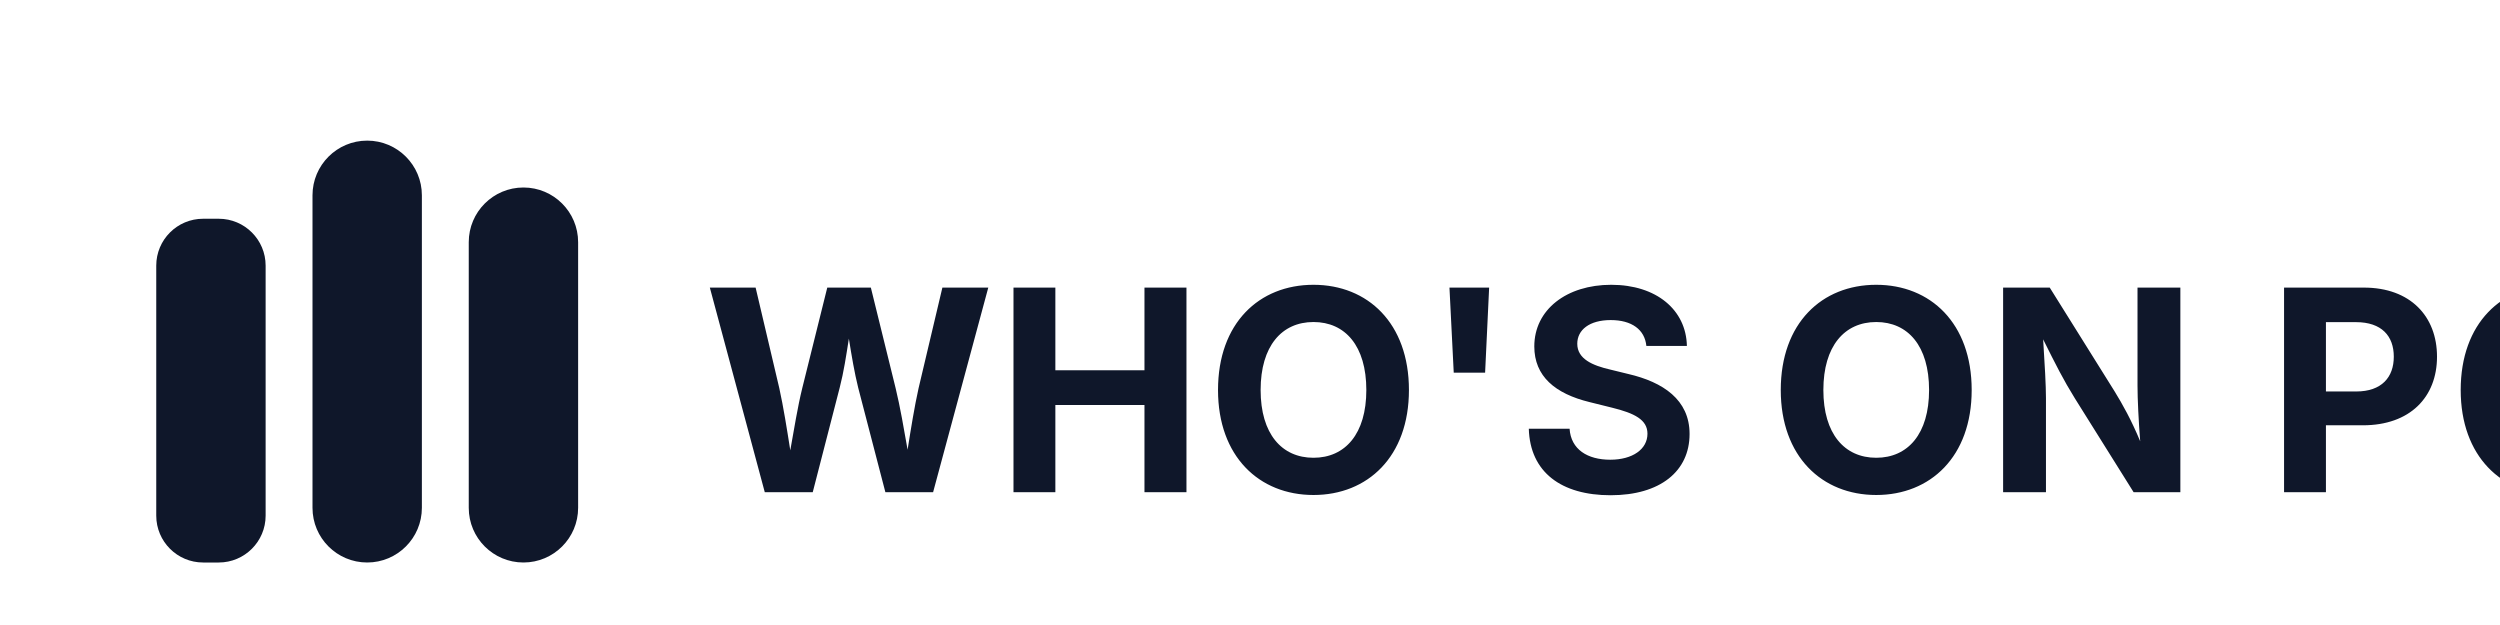
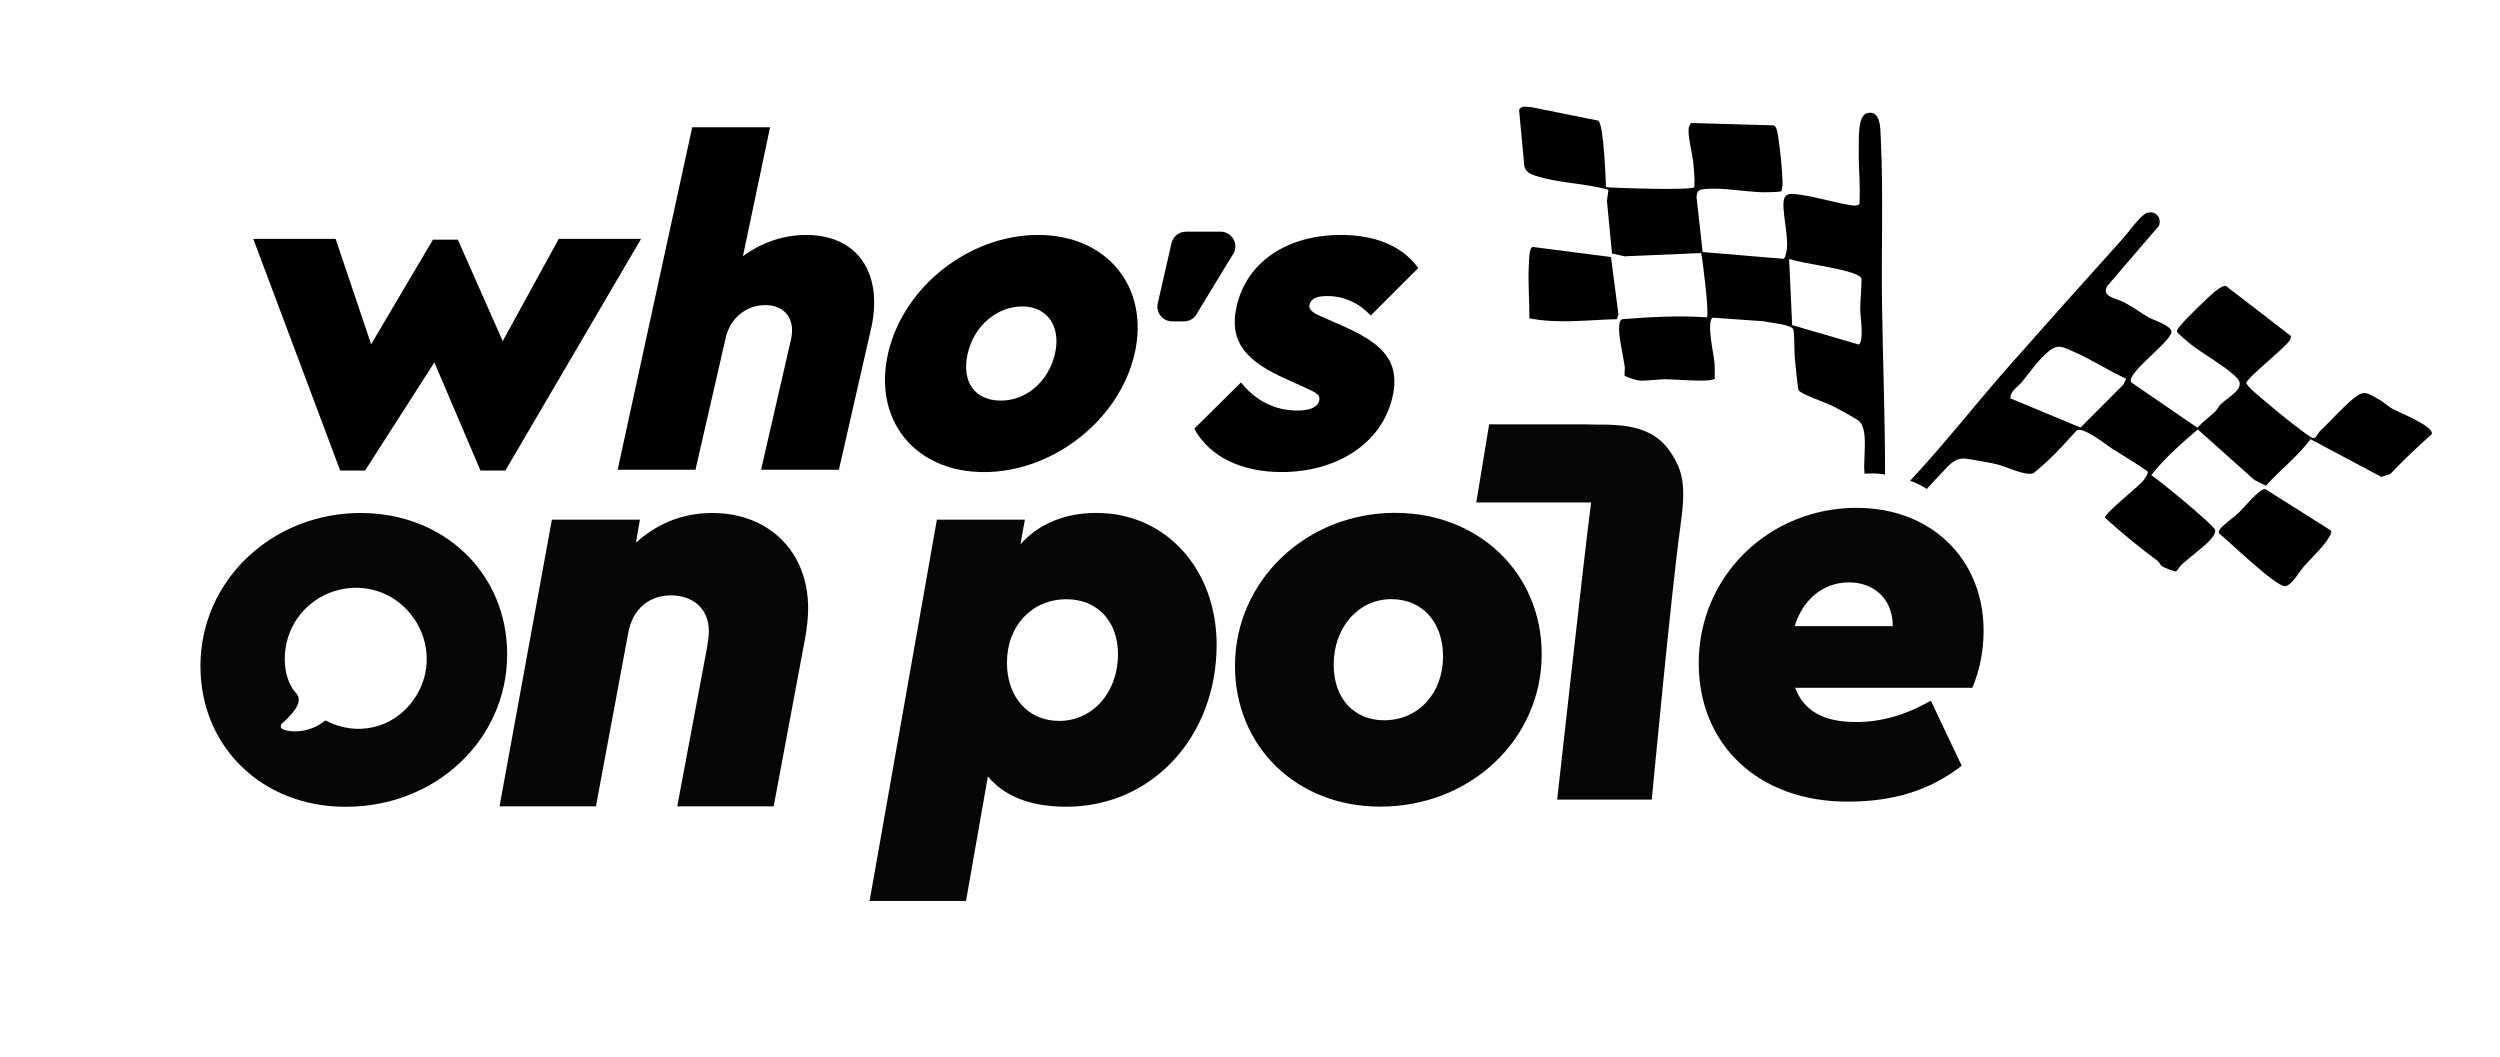
- <svg xmlns="http://www.w3.org/2000/svg" viewBox="0 0 320 80" role="img" aria-label="Who's on Pole logo black">
+ <svg xmlns="http://www.w3.org/2000/svg" id="_x31_080_x__x_1080_px_Logo_Set_1" version="1.1" viewBox="0 0 614.4 259.64">
  <defs>
    <style>
-       .text { fill: #0f172a; font-family: 'Inter', 'Helvetica Neue', Arial, sans-serif; font-weight: 700; font-size: 36px; }
-       .accent { fill: #0f172a; }
+       .st0 {
+         fill: none;
+       }
+ 
+       .st1 {
+         fill: #050706;
+       }
    </style>
  </defs>
-   <rect width="320" height="80" fill="none" />
-   <g transform="translate(20,18)">
-     <rect class="accent" x="0" y="10" width="14" height="44" rx="6" />
-     <rect class="accent" x="20" y="0" width="14" height="54" rx="7" />
-     <rect class="accent" x="40" y="6" width="14" height="48" rx="7" />
-     <text class="text" x="70" y="45">WHO'S ON POLE</text>
+   <g id="Text3" data-name="Text">
+     <path class="st0" d="M341.96,147.25c-8.13,0-14.19,6.89-14.19,16.12,0,8.27,4.96,13.64,12.4,13.64,8.41,0,14.47-6.61,14.47-15.71,0-8.41-5.1-14.05-12.68-14.05Z" />
+     <path class="st0" d="M262.08,147.27c-8.41,0-14.61,6.48-14.61,15.57,0,8.54,5.24,14.33,12.82,14.33,8.27,0,14.47-7.03,14.47-16.4,0-8.13-5.1-13.5-12.68-13.5Z" />
+     <path class="st0" d="M454.41,144.38c-6.34,0-11.3,4.13-13.37,10.75h24.11c0-6.48-4.27-10.75-10.75-10.75Z" />
+     <path class="st0" d="M95.18,147.29c-8.13,0-14.19,6.89-14.19,16.12,0,8.27,4.96,13.64,12.4,13.64,8.41,0,14.47-6.61,14.47-15.71,0-8.41-5.1-14.05-12.68-14.05Z" />
+     <path class="st1" d="M175.04,126.07c-7.85,0-14.05,3.03-18.74,7.3l.96-5.65h-21.63l-12.87,70.45h23.7l7.91-42.48c1.1-6.48,5.65-9.37,10.47-9.37,5.37,0,9.37,3.17,9.37,8.82,0,.96-.14,2.2-.55,4.55l-7.22,38.48h23.7l7.64-40.83c.55-3.03.83-5.51.83-7.85,0-14.05-9.78-23.42-23.56-23.42Z" />
+     <path class="st1" d="M269.52,126.05c-7.72,0-14.19,2.62-18.74,7.72l1.1-6.06h-21.63l-16.54,93.7h23.7l5.37-30.59c4.13,4.96,10.61,7.44,19.29,7.44,21.08,0,36.93-17.22,36.93-39.82,0-18.6-12.54-32.38-29.49-32.38ZM260.29,177.17c-7.58,0-12.82-5.79-12.82-14.33,0-9.09,6.2-15.57,14.61-15.57,7.58,0,12.68,5.37,12.68,13.5,0,9.37-6.2,16.4-14.47,16.4Z" />
+     <path class="st1" d="M342.92,126.03c-21.91,0-39.41,16.67-39.41,37.62,0,19.84,15.16,34.59,35.69,34.59,22.19,0,39.69-16.54,39.69-37.48,0-19.84-15.43-34.72-35.96-34.72ZM340.17,177.01c-7.44,0-12.4-5.37-12.4-13.64,0-9.23,6.06-16.12,14.19-16.12,7.58,0,12.68,5.65,12.68,14.05,0,9.09-6.06,15.71-14.47,15.71Z" />
+     <path class="st1" d="M456.34,124.8c-21.63,0-38.86,16.81-38.86,38.17,0,20.26,14.88,34.04,36.52,34.04,11.44,0,20.26-2.76,28.11-8.82l-7.58-15.98c-6.34,3.58-12.26,5.24-18.46,5.24-7.85,0-12.81-2.76-14.88-8.41h43.54c1.79-4.27,2.76-9.09,2.76-14.05,0-17.64-12.95-30.18-31.14-30.18ZM441.05,153.88c2.07-6.61,7.03-10.75,13.37-10.75s10.75,4.27,10.75,10.75h-24.11Z" />
+     <path class="st1" d="M405.94,196.51h-23.25c.07-.45,6.9-62.45,8.35-73.03h-28.23s3.16-19.19,3.16-19.19h23.62c5.57.3,15.45-1.14,20.75,6.54,3.45,5,4.02,8.72,2.63,18.59-2.23,15.88-6.97,66.64-7.03,67.09ZM386.89,127.63h0Z" />
+     <path class="st1" d="M88.67,126.07c-21.91,0-39.41,16.67-39.41,37.62,0,19.84,15.16,34.59,35.69,34.59,22.19,0,39.69-16.54,39.69-37.48,0-19.84-15.43-34.72-35.96-34.72ZM101.58,172.08c-5.02,6.99-13.94,9.03-21.6,4.97-.5.33-.96.72-1.48,1.03-2.19,1.33-5.16,1.98-7.69,1.51-.55-.1-1.64-.26-1.78-.9-.1-.46.09-.68.39-.98.31-.31.71-.61,1.02-.93,3.82-3.87,3.31-5.38,2.12-6.69-.71-.78-1.95-2.68-2.38-5.61-1.52-10.45,6.28-19.65,16.78-20.02l.77-.02c13.92.29,22.09,16.16,13.84,27.63Z" />
+     <g id="YyFA8I.tif">
+       <g>
+         <path d="M458.12,114.19c.02.68.06,1.43.1,2.22,1.43-.06,2.87-.13,4.32.1.24.04.49.09.73.13,0-13.81-.53-27.74-.74-41.56-.21-13.58.36-27.74-.32-41.24-.1-2.05.09-6.94-3.39-6.02-2.34.62-1.96,6.65-2.01,8.77-.1,4.51.46,9.04.16,13.55-.22.39-1.18.41-1.59.36-4-.54-8.68-2.04-12.81-2.62-2.21-.31-4.12-.76-4.26,1.96-.18,3.46,1.56,9.42.6,12.54-.13.44-.18,1.1-.7,1.22l-19.77-1.66-1.49-13.38c.06-1.76.55-1.94,2.14-2.11,3.92-.42,9.99.71,14.13.8.66.02,4.39-.03,4.57-.27.23-.69.31-1.48.29-2.21-.06-2.83-.57-7.96-1.02-10.8-.14-.88-.32-2.79-1.12-3.16l-20.28-.58c-.48.41-.62.96-.67,1.55-.17,1.87.95,6.15,1.16,8.31.18,1.88.39,4.07.25,5.91-.65.84-19.26.21-21.71,0-.1-2.39-.56-15.39-1.9-16.36l-16.47-3.31c-1.1-.01-2.44-.5-2.99.69l1.3,13.91c.35,1.26,1.38,1.81,2.57,2.21,5.78,1.92,12.27,1.84,18.09,3.5l-.37,2.76,1.25,12.89,3.1.7,18.81-.8c.41,1.88,2.05,15.34,1.38,15.79-6.96-.46-13.94-.09-20.86.47-.63.49-.6,1.15-.68,1.84-.22,1.98,1.02,7.41,1.37,9.73.08.56-.13,2.16-.02,2.29.23.29,2.86,1.13,3.46,1.2,1.5.19,5.02-.34,6.72-.31,2.52.04,9.66.71,11.59.06.69-.23.35-.33.36-.76.03-.94.03-2.13-.02-3.06-.11-2.14-2.1-10.22-.48-11.37l12.61.89c1.43.41,6.73.72,7.23,2.03.28.75.21,5.52.34,6.85.11,1.1.72,7.75.97,8.08.8,1.1,6.64,3,8.31,3.85,1.59.81,4.88,2.6,6.3,3.54,2.44,1.62,1.43,8.13,1.51,10.88ZM456.84,84.68l-16.4-4.78-.75-16.25c4.76,1.34,10.57,1.89,15.2,3.32.73.23,2.24.75,2.56,1.42.16.35-.3,6.37-.29,7.59.02,1.68.99,7.83-.31,8.7Z" />
+         <path d="M587.96,100.47c-1.02-.55-2.02-1.58-3.17-2.22-3.16-1.75-3.74-2.53-6.57-.18-2.6,2.17-5.53,5.49-8.07,7.89-.63.6-.91,2.02-1.91,1.62-.5-.2-2.15-1.41-2.71-1.83-3.51-2.63-7.71-6.12-11.05-9-.81-.7-1.92-1.65-2.44-2.57.06-1.23,8.96-8.25,10.37-10.13.34-.46.71-.87.57-1.5l-15.93-12.28c-.67-.17-2.19.92-2.77,1.42-2.06,1.76-6.53,6.11-8.26,8.13-.39.45-.99,1.08-1,1.68,0,.32,2.79,2.66,3.33,3.08,3.24,2.53,8.63,5.46,11.36,8.25,2.5,2.55-2.06,4.68-3.96,6.54-.53.52-.8,1.25-1.34,1.76-1.41,1.33-3.07,2.53-4.39,3.98l-16.24-11.14c-1.52-2.09,9.82-9.95,9.88-12.43.03-1.48-4.56-2.94-5.63-3.55-2.02-1.16-3.86-2.56-5.98-3.69-1.79-.95-5.9-1.38-4.09-4.1l12.62-14.71c.74-1.97-.8-3.85-2.95-3.16-1.54.49-4.78,5.06-6.08,6.49-9.25,10.24-18.52,20.63-27.59,30.89-8.04,9.09-16.16,19.52-24.54,28.45.21.07.42.14.63.22,1.25.49,2.41,1.09,3.5,1.77,1.4-1.55,2.77-3.02,3.97-4.27,1.77-1.84,3.05-3.58,6-3.11,1.92.31,5.38.89,7.19,1.32,2.3.55,6.66,2.8,8.9,2.27.21-.05,2.83-2.37,3.33-2.82,2.63-2.4,5.07-5.19,7.48-7.81,1.61-.9,7.28,3.66,8.73,4.58,2.89,1.83,5.84,3.54,8.64,5.54.36.47-.95,2.14-1.29,2.53-1.17,1.32-9.38,7.89-9.19,8.87,4.14,3.69,8.44,7.29,12.94,10.59.46.34.67,1.04,1.1,1.33.5.33,3.05,1.34,3.42,1.26.15-.03,1.09-1.4,1.49-1.77,1.8-1.65,6.3-4.92,7.44-6.6.42-.61.79-1.02.68-1.84-.13-1.01-13.64-12.16-15.68-13.45,3.24-4.17,7.42-7.8,11.43-11.24l13.89,12.41,2.86,1.43c3.5-3.93,7.9-7.25,10.95-11.43l17.41,9.26,2.18-.69c3.18-3.37,6.68-6.66,10.2-9.82.69-1.88-8.06-5.36-9.65-6.22ZM521.85,94.51l-10.54,10.56-17.22-7.16c-.06-1.87,1.8-2.8,2.8-4.01,2.05-2.49,4.08-5.53,6.64-7.6,2.26-1.83,3.39-1.03,5.96.07,4.23,1.81,8.78,4.78,13.05,6.72l-.7,1.41Z" />
+         <path d="M375.85,78.23c.06-4.36-.38-8.84-.12-13.19.07-1.09.02-3.78.85-4.37l19.34,2.51,1.83,14.12-.42,1.14c-7.16.18-14.38,1.18-21.47-.21Z" />
+         <path d="M556.71,120.19l16.19,10.22c.16.57-.24,1.13-.51,1.61-1.21,2.21-4.5,5.25-6.22,7.22-.98,1.12-2.94,4.64-4.57,4.82-2.22.23-13.89-11.12-16.3-13.03-.16-.49.15-.79.42-1.14.91-1.12,3.5-2.92,4.63-4.03s4.95-5.81,6.34-5.67Z" />
+       </g>
+     </g>
+     <path d="M157.55,58.7l-33.35,56.94h-6.12l-11.33-26.58-17.03,26.58h-6.12l-21.36-56.94h20.24l8.73,25.91,15.19-25.71h6.12l11.03,24.93,13.77-25.13h20.24Z" />
+     <path d="M214.15,80.43l-7.98,35.02h-19.13l7.4-32.24c1.05-5-1.72-8.23-6.39-8.23s-8.69,3.22-9.74,8.23l-7.39,32.24h-19.13l18.33-84.17h19.13l-6.67,31.69c4.35-3.23,9.77-5.23,15.56-5.23,12.34,0,18.9,9.01,16.02,22.69Z" />
+     <path d="M218.24,86.88c3.73-16.35,19.88-29.14,36.89-29.14s27.42,12.9,23.72,29.14c-3.7,16.24-19.99,29.14-37,29.14s-27.33-12.79-23.6-29.14ZM259.28,86.88c1.52-6.67-1.92-11.57-8.04-11.57s-11.85,4.67-13.42,11.57c-1.57,6.9,1.7,11.57,8.15,11.57s11.79-4.89,13.31-11.57Z" />
+     <path d="M291.44,56.94h8.54c2.63,0,4.38,2.71,3.3,5.1l-9,14.81c-.58,1.3-1.87,2.13-3.3,2.13h-2.92c-2.32,0-4.04-2.16-3.53-4.42l3.38-14.81c.38-1.65,1.84-2.81,3.53-2.81Z" />
+     <path d="M293.51,105.34l11.48-11.34c3.55,4.45,8.33,6.89,13.77,6.89,2.67,0,5.02-.56,5.45-2.45.3-1.33-.68-1.89-2.59-2.78l-5.64-2.56c-9.18-4.12-14.15-8.67-12.04-17.9,2.54-11.12,12.77-17.46,25.56-17.46,8.12,0,14.9,2.45,19.06,8.12l-11.67,11.68c-2.96-3.11-6.58-4.78-10.7-4.78-2.45,0-4.02.56-4.37,2.11-.28,1.22.77,2,3.1,3l5.05,2.22c8.98,4,14.39,8.12,12.25,17.46-2.66,11.68-14,18.46-27.23,18.46-9.9,0-17.82-3.78-21.48-10.68Z" />
  </g>
</svg>
